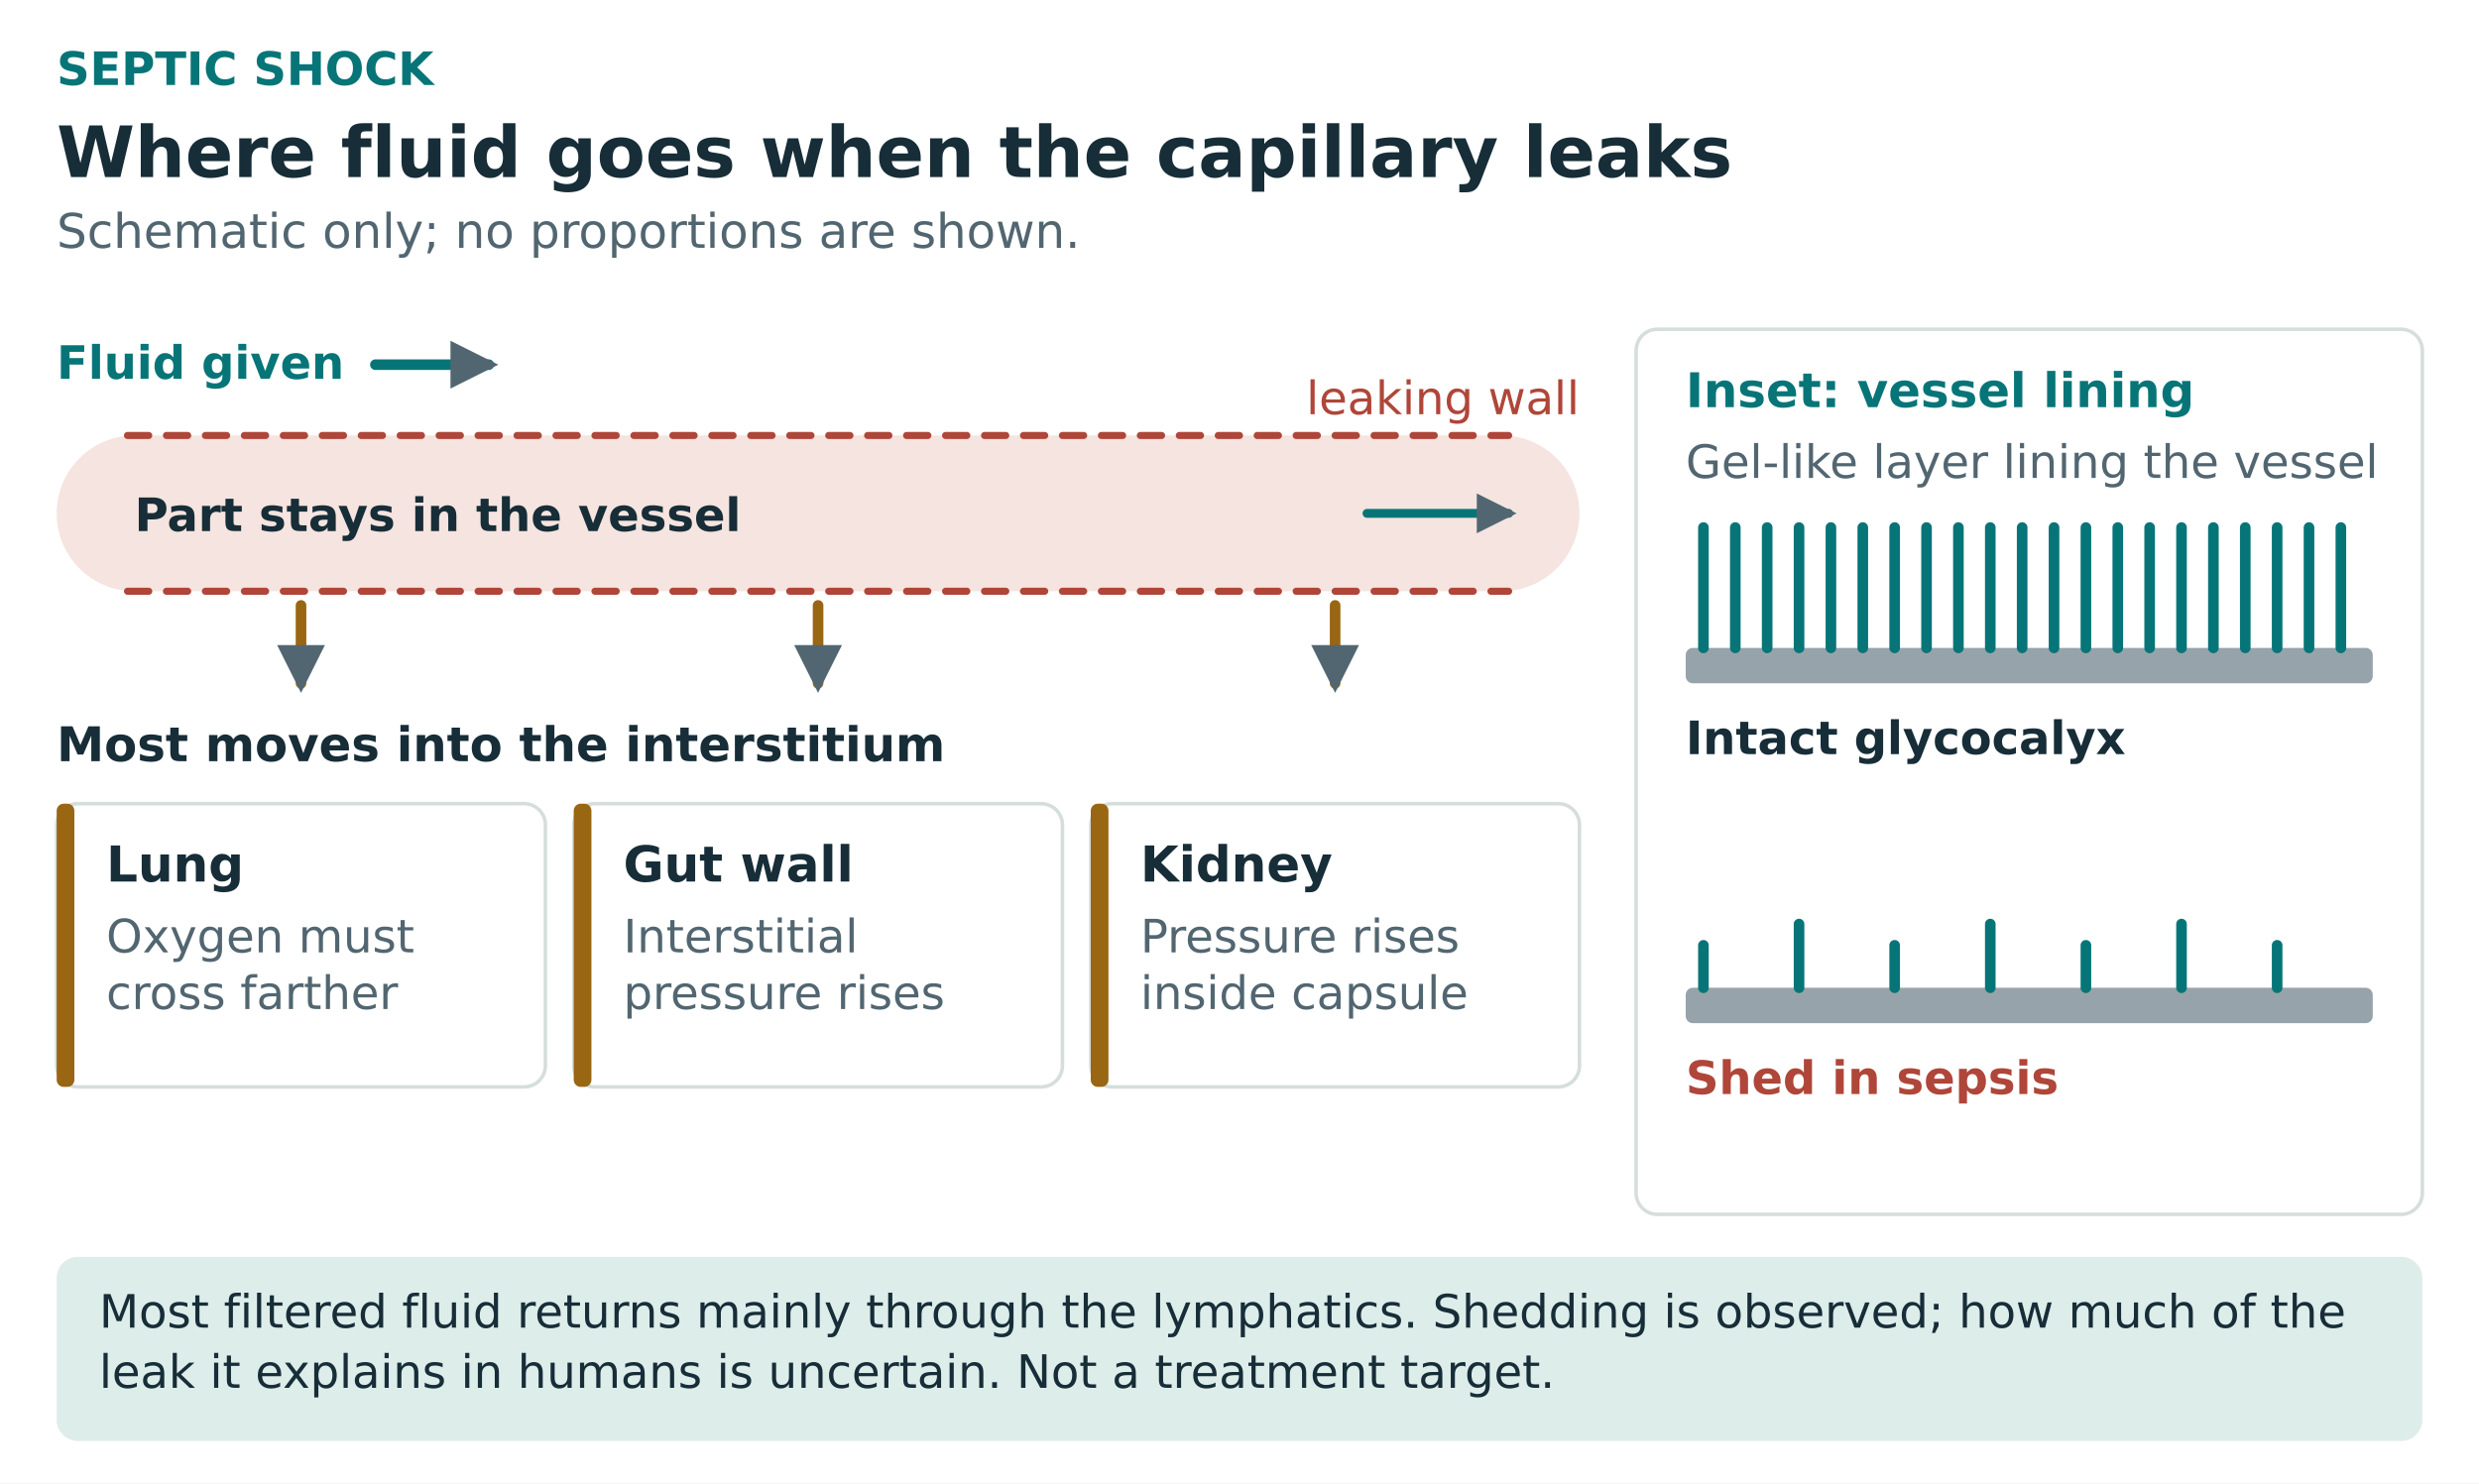
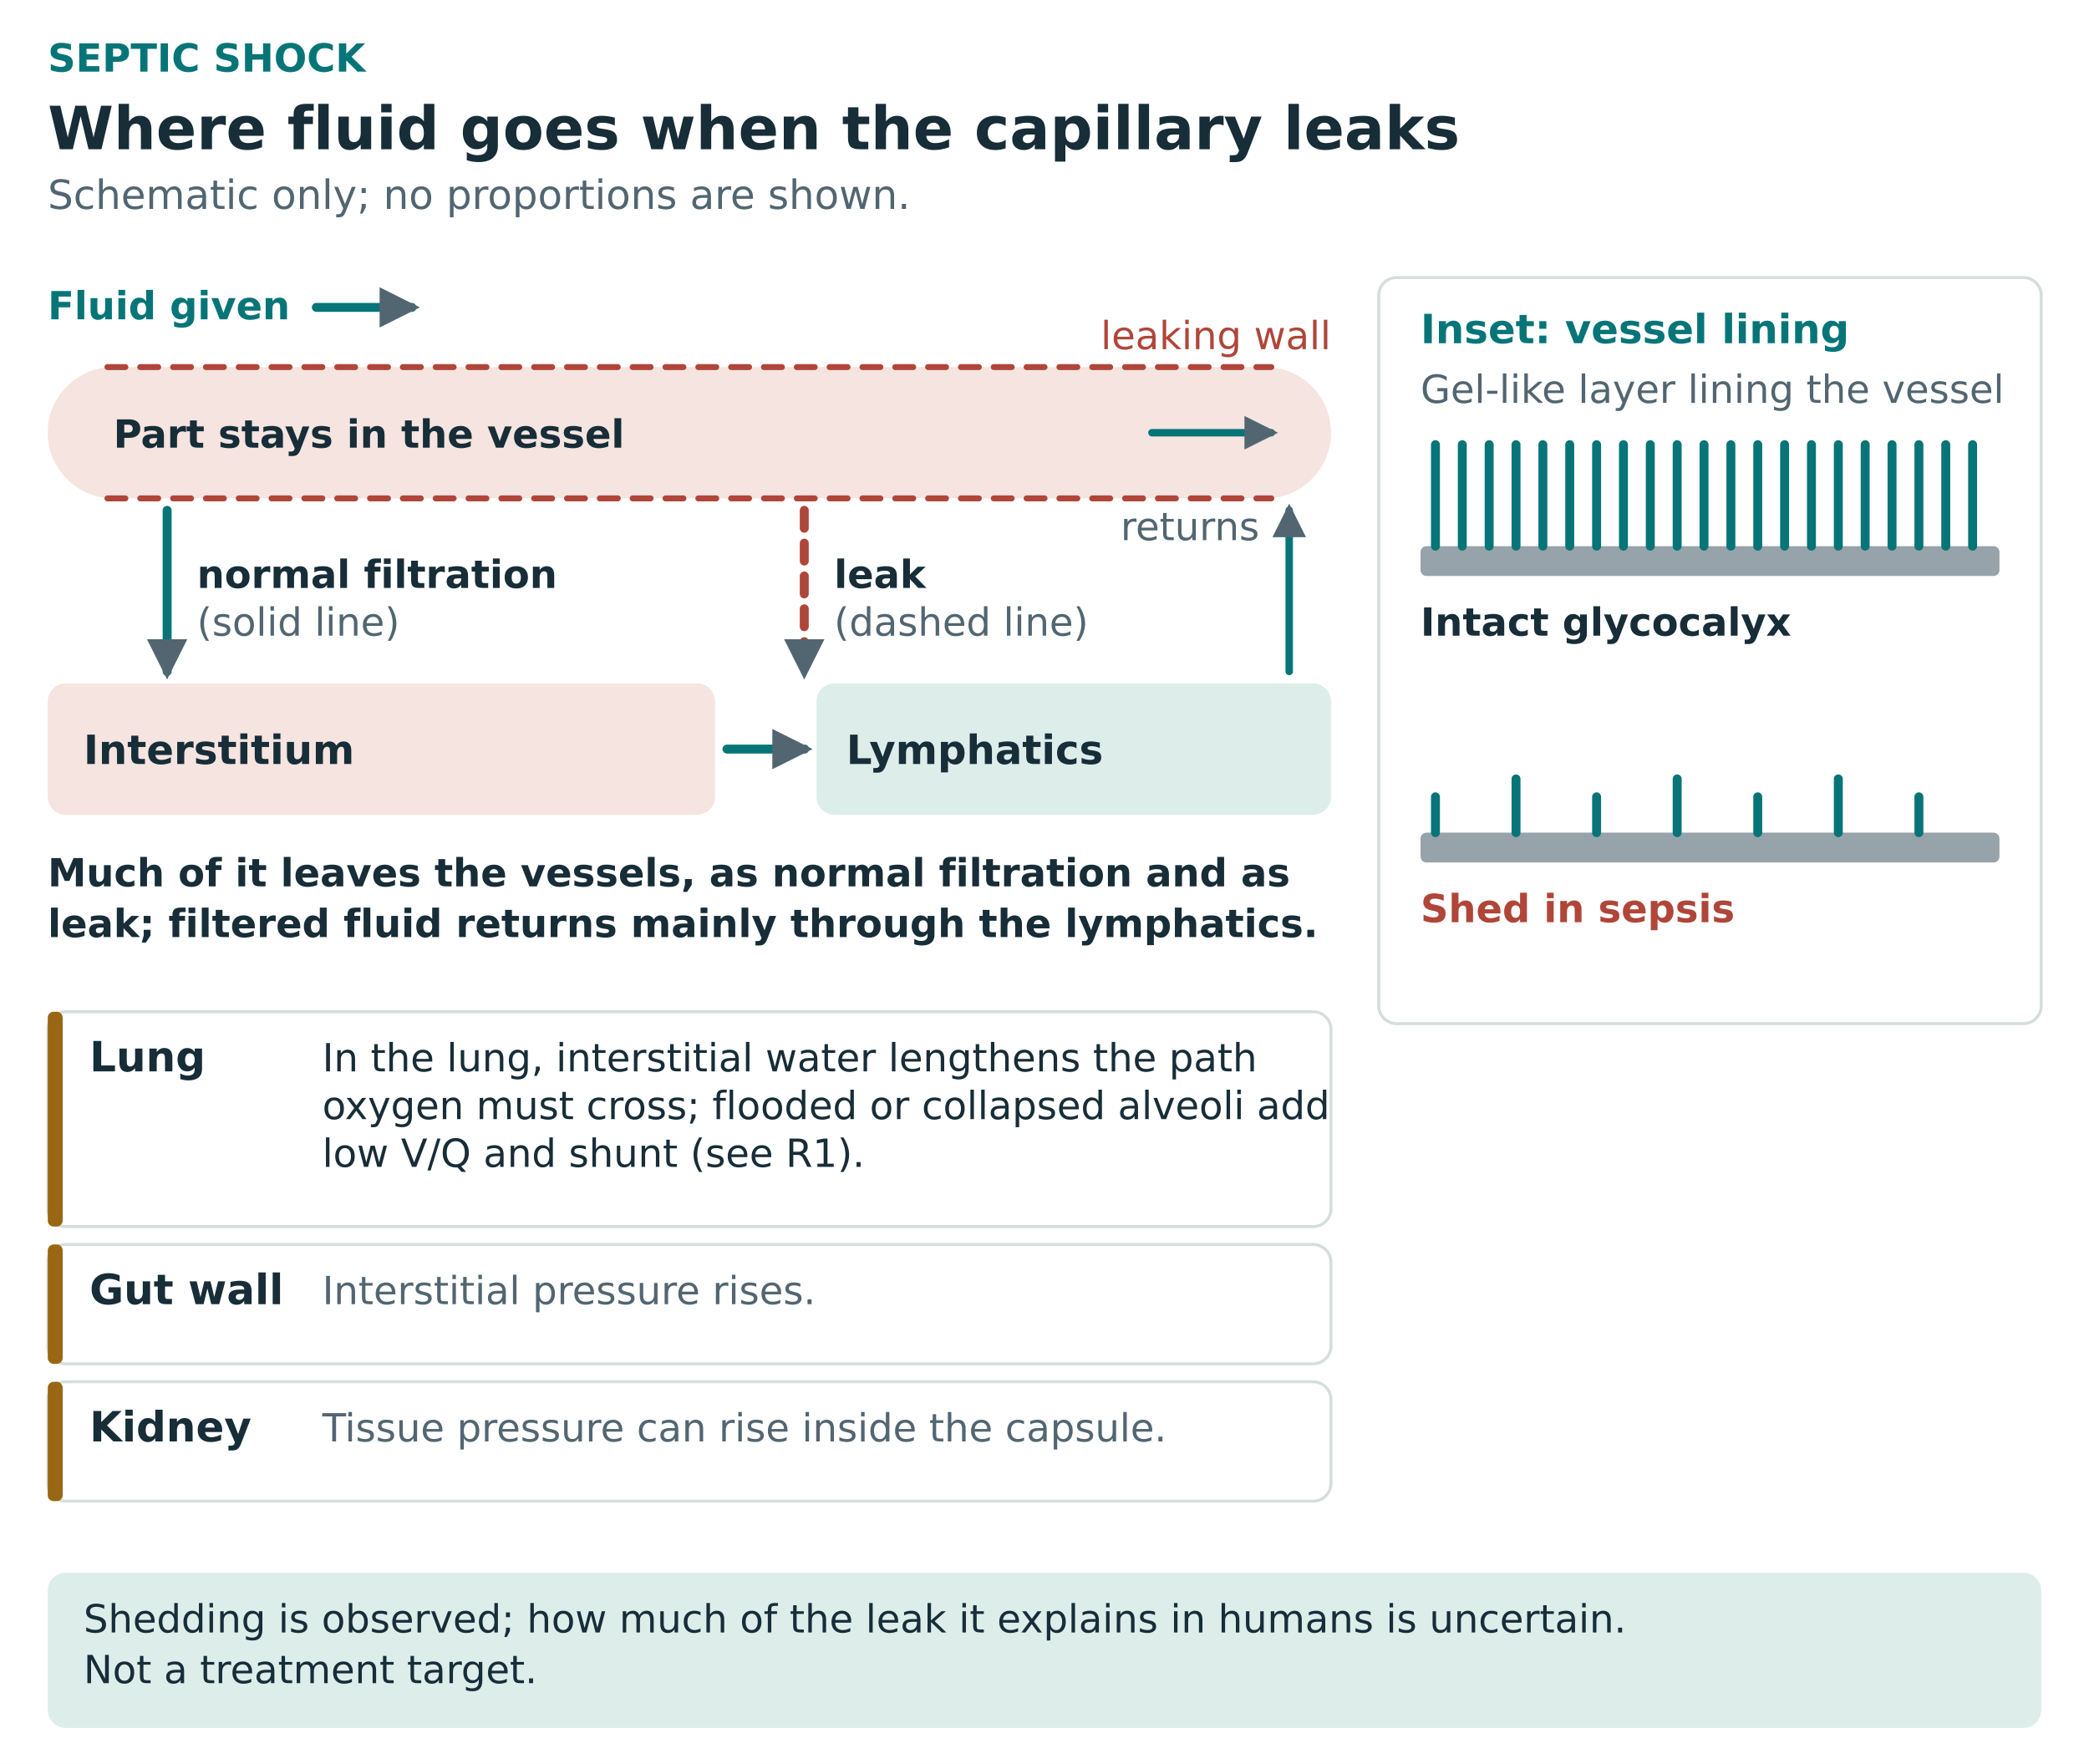
- <svg xmlns="http://www.w3.org/2000/svg" class="diagram-print" viewBox="0 0 700 419" role="img" aria-labelledby="fig-r3-02-where-fluid-goes-print-title" aria-describedby="fig-r3-02-where-fluid-goes-print-desc">
+ <svg xmlns="http://www.w3.org/2000/svg" class="diagram-print" viewBox="0 0 700 591" role="img" aria-labelledby="fig-r3-02-where-fluid-goes-print-title" aria-describedby="fig-r3-02-where-fluid-goes-print-desc">
  <style>text{font-family:'DejaVu Sans',system-ui,sans-serif}.fig-r3-02-where-fluid-goes-print-t-ink{fill:#172d38}.fig-r3-02-where-fluid-goes-print-t-muted{fill:#526671}.fig-r3-02-where-fluid-goes-print-t-teal{fill:#077578}.fig-r3-02-where-fluid-goes-print-t-red{fill:#af4639}.fig-r3-02-where-fluid-goes-print-t-gold{fill:#996613}.fig-r3-02-where-fluid-goes-print-bg{fill:#ffffff}.fig-r3-02-where-fluid-goes-print-pn{fill:#ffffff;stroke:#d5dedc}.fig-r3-02-where-fluid-goes-print-s-teal{stroke:#077578;fill:none}.fig-r3-02-where-fluid-goes-print-f-teal{fill:#077578}.fig-r3-02-where-fluid-goes-print-s-red{stroke:#af4639;fill:none}.fig-r3-02-where-fluid-goes-print-f-red{fill:#af4639}.fig-r3-02-where-fluid-goes-print-s-gold{stroke:#996613;fill:none}.fig-r3-02-where-fluid-goes-print-f-gold{fill:#996613}.fig-r3-02-where-fluid-goes-print-s-muted{stroke:#526671;fill:none}.fig-r3-02-where-fluid-goes-print-f-muted{fill:#526671}.fig-r3-02-where-fluid-goes-print-s-rule{stroke:#d5dedc;fill:none}.fig-r3-02-where-fluid-goes-print-f-rule{fill:#d5dedc}.fig-r3-02-where-fluid-goes-print-s-ink{stroke:#172d38;fill:none}.fig-r3-02-where-fluid-goes-print-f-ink{fill:#172d38}.fig-r3-02-where-fluid-goes-print-f-tt{fill:#ddedea}.fig-r3-02-where-fluid-goes-print-f-rt{fill:#f5e4df}</style>
  <defs>
    <marker id="fig-r3-02-where-fluid-goes-print-ah" viewBox="0 0 10 10" refX="8" refY="5" markerWidth="4.5" markerHeight="4.5" orient="auto-start-reverse">
      <path class="fig-r3-02-where-fluid-goes-print-f-muted" d="M0,0 L10,5 L0,10 z" />
    </marker>
  </defs>
-   <rect class="fig-r3-02-where-fluid-goes-print-bg" width="700" height="419" />
+   <rect class="fig-r3-02-where-fluid-goes-print-bg" width="700" height="591" />
  <text class="fig-r3-02-where-fluid-goes-print-t-teal" x="16.0" y="24.0" font-size="13" font-weight="600" text-anchor="start">SEPTIC SHOCK</text>
  <text class="fig-r3-02-where-fluid-goes-print-t-ink" x="16.0" y="50.0" font-size="20" font-weight="600" text-anchor="start">Where fluid goes when the capillary leaks</text>
  <text class="fig-r3-02-where-fluid-goes-print-t-muted" x="16.0" y="70.0" font-size="13.5" text-anchor="start">Schematic only; no proportions are shown.</text>
  <text class="fig-r3-02-where-fluid-goes-print-t-teal" x="16.0" y="107.0" font-size="13" font-weight="600" text-anchor="start">Fluid given</text>
  <path class="fig-r3-02-where-fluid-goes-print-s-teal" d="M106,103 H138" stroke-width="3" stroke-linecap="round" marker-end="url(#fig-r3-02-where-fluid-goes-print-ah)" />
  <rect class="fig-r3-02-where-fluid-goes-print-f-rt" x="16" y="123" width="430" height="44" rx="22" />
  <path class="fig-r3-02-where-fluid-goes-print-s-red" d="M36,123 H426" stroke-width="2" stroke-linecap="round" stroke-linejoin="round" stroke-dasharray="6 5" />
  <path class="fig-r3-02-where-fluid-goes-print-s-red" d="M36,167 H426" stroke-width="2" stroke-linecap="round" stroke-linejoin="round" stroke-dasharray="6 5" />
  <text class="fig-r3-02-where-fluid-goes-print-t-ink" x="38.0" y="150.0" font-size="13" font-weight="600" text-anchor="start">Part stays in the vessel</text>
  <path class="fig-r3-02-where-fluid-goes-print-s-teal" d="M386,145 h40" stroke-width="2.5" stroke-linecap="round" marker-end="url(#fig-r3-02-where-fluid-goes-print-ah)" />
  <text class="fig-r3-02-where-fluid-goes-print-t-red" x="446.0" y="117.0" font-size="13" text-anchor="end">leaking wall</text>
-   <path class="fig-r3-02-where-fluid-goes-print-s-gold" d="M85.0,171 V193" stroke-width="3" stroke-linecap="round" marker-end="url(#fig-r3-02-where-fluid-goes-print-ah)" />
-   <path class="fig-r3-02-where-fluid-goes-print-s-gold" d="M231.0,171 V193" stroke-width="3" stroke-linecap="round" marker-end="url(#fig-r3-02-where-fluid-goes-print-ah)" />
-   <path class="fig-r3-02-where-fluid-goes-print-s-gold" d="M377.0,171 V193" stroke-width="3" stroke-linecap="round" marker-end="url(#fig-r3-02-where-fluid-goes-print-ah)" />
-   <text class="fig-r3-02-where-fluid-goes-print-t-ink" x="16.0" y="215.0" font-size="13.5" font-weight="600" text-anchor="start">Most moves into the interstitium</text>
-   <rect class="fig-r3-02-where-fluid-goes-print-pn" x="16.0" y="227.0" width="138.0" height="80.0" rx="6" />
-   <rect class="fig-r3-02-where-fluid-goes-print-f-gold" x="16.0" y="227.0" width="5" height="80.0" rx="2" />
-   <text class="fig-r3-02-where-fluid-goes-print-t-ink" x="30.0" y="249.0" font-size="14" font-weight="600" text-anchor="start">Lung</text>
-   <text class="fig-r3-02-where-fluid-goes-print-t-muted" x="30.0" y="269.0" font-size="13" text-anchor="start">Oxygen must</text>
-   <text class="fig-r3-02-where-fluid-goes-print-t-muted" x="30.0" y="285.0" font-size="13" text-anchor="start">cross farther</text>
-   <rect class="fig-r3-02-where-fluid-goes-print-pn" x="162.0" y="227.0" width="138.0" height="80.0" rx="6" />
-   <rect class="fig-r3-02-where-fluid-goes-print-f-gold" x="162.0" y="227.0" width="5" height="80.0" rx="2" />
-   <text class="fig-r3-02-where-fluid-goes-print-t-ink" x="176.0" y="249.0" font-size="14" font-weight="600" text-anchor="start">Gut wall</text>
-   <text class="fig-r3-02-where-fluid-goes-print-t-muted" x="176.0" y="269.0" font-size="13" text-anchor="start">Interstitial</text>
-   <text class="fig-r3-02-where-fluid-goes-print-t-muted" x="176.0" y="285.0" font-size="13" text-anchor="start">pressure rises</text>
-   <rect class="fig-r3-02-where-fluid-goes-print-pn" x="308.0" y="227.0" width="138.0" height="80.0" rx="6" />
-   <rect class="fig-r3-02-where-fluid-goes-print-f-gold" x="308.0" y="227.0" width="5" height="80.0" rx="2" />
-   <text class="fig-r3-02-where-fluid-goes-print-t-ink" x="322.0" y="249.0" font-size="14" font-weight="600" text-anchor="start">Kidney</text>
-   <text class="fig-r3-02-where-fluid-goes-print-t-muted" x="322.0" y="269.0" font-size="13" text-anchor="start">Pressure rises</text>
-   <text class="fig-r3-02-where-fluid-goes-print-t-muted" x="322.0" y="285.0" font-size="13" text-anchor="start">inside capsule</text>
+   <path class="fig-r3-02-where-fluid-goes-print-s-teal" d="M56,171 V225" stroke-width="3" stroke-linecap="round" marker-end="url(#fig-r3-02-where-fluid-goes-print-ah)" />
+   <text class="fig-r3-02-where-fluid-goes-print-t-ink" x="66.0" y="197.0" font-size="13" font-weight="600" text-anchor="start">normal filtration</text>
+   <text class="fig-r3-02-where-fluid-goes-print-t-muted" x="66.0" y="213.0" font-size="13" text-anchor="start">(solid line)</text>
+   <path class="fig-r3-02-where-fluid-goes-print-s-red" d="M269.5,171 V225" stroke-width="3" stroke-linecap="round" stroke-dasharray="6 5" marker-end="url(#fig-r3-02-where-fluid-goes-print-ah)" />
+   <text class="fig-r3-02-where-fluid-goes-print-t-ink" x="279.5" y="197.0" font-size="13" font-weight="600" text-anchor="start">leak</text>
+   <text class="fig-r3-02-where-fluid-goes-print-t-muted" x="279.5" y="213.0" font-size="13" text-anchor="start">(dashed line)</text>
+   <rect class="fig-r3-02-where-fluid-goes-print-f-rt" x="16.0" y="229.0" width="223.6" height="44.0" rx="6" />
+   <text class="fig-r3-02-where-fluid-goes-print-t-ink" x="28.0" y="256.0" font-size="13.5" font-weight="600" text-anchor="start">Interstitium</text>
+   <rect class="fig-r3-02-where-fluid-goes-print-f-tt" x="273.6" y="229.0" width="172.4" height="44.0" rx="6" />
+   <text class="fig-r3-02-where-fluid-goes-print-t-ink" x="283.6" y="256.0" font-size="13.5" font-weight="600" text-anchor="start">Lymphatics</text>
+   <path class="fig-r3-02-where-fluid-goes-print-s-teal" d="M243.6,251.0 H269.6" stroke-width="3" stroke-linecap="round" marker-end="url(#fig-r3-02-where-fluid-goes-print-ah)" />
+   <path class="fig-r3-02-where-fluid-goes-print-s-teal" d="M432.0,225 V171" stroke-width="2.5" stroke-linecap="round" marker-end="url(#fig-r3-02-where-fluid-goes-print-ah)" />
+   <text class="fig-r3-02-where-fluid-goes-print-t-muted" x="422.0" y="181.0" font-size="13" text-anchor="end">returns</text>
+   <text class="fig-r3-02-where-fluid-goes-print-t-ink" x="16.0" y="297.0" font-size="13" font-weight="600" text-anchor="start">Much of it leaves the vessels, as normal filtration and as</text>
+   <text class="fig-r3-02-where-fluid-goes-print-t-ink" x="16.0" y="314.0" font-size="13" font-weight="600" text-anchor="start">leak; filtered fluid returns mainly through the lymphatics.</text>
+   <rect class="fig-r3-02-where-fluid-goes-print-pn" x="16.0" y="339.0" width="430.0" height="72.0" rx="6" />
+   <rect class="fig-r3-02-where-fluid-goes-print-f-gold" x="16.0" y="339.0" width="5" height="72.0" rx="2" />
+   <text class="fig-r3-02-where-fluid-goes-print-t-ink" x="30.0" y="359.0" font-size="14" font-weight="600" text-anchor="start">Lung</text>
+   <text class="fig-r3-02-where-fluid-goes-print-t-ink" x="108.0" y="359.0" font-size="13" text-anchor="start">In the lung, interstitial water lengthens the path</text>
+   <text class="fig-r3-02-where-fluid-goes-print-t-ink" x="108.0" y="375.0" font-size="13" text-anchor="start">oxygen must cross; flooded or collapsed alveoli add</text>
+   <text class="fig-r3-02-where-fluid-goes-print-t-ink" x="108.0" y="391.0" font-size="13" text-anchor="start">low V/Q and shunt (see R1).</text>
+   <rect class="fig-r3-02-where-fluid-goes-print-pn" x="16.0" y="417.0" width="430.0" height="40.0" rx="6" />
+   <rect class="fig-r3-02-where-fluid-goes-print-f-gold" x="16.0" y="417.0" width="5" height="40.0" rx="2" />
+   <text class="fig-r3-02-where-fluid-goes-print-t-ink" x="30.0" y="437.0" font-size="14" font-weight="600" text-anchor="start">Gut wall</text>
+   <text class="fig-r3-02-where-fluid-goes-print-t-muted" x="108.0" y="437.0" font-size="13" text-anchor="start">Interstitial pressure rises.</text>
+   <rect class="fig-r3-02-where-fluid-goes-print-pn" x="16.0" y="463.0" width="430.0" height="40.0" rx="6" />
+   <rect class="fig-r3-02-where-fluid-goes-print-f-gold" x="16.0" y="463.0" width="5" height="40.0" rx="2" />
+   <text class="fig-r3-02-where-fluid-goes-print-t-ink" x="30.0" y="483.0" font-size="14" font-weight="600" text-anchor="start">Kidney</text>
+   <text class="fig-r3-02-where-fluid-goes-print-t-muted" x="108.0" y="483.0" font-size="13" text-anchor="start">Tissue pressure can rise inside the capsule.</text>
  <rect class="fig-r3-02-where-fluid-goes-print-pn" x="462.0" y="93.0" width="222.0" height="250.0" rx="6" />
  <text class="fig-r3-02-where-fluid-goes-print-t-teal" x="476.0" y="115.0" font-size="13.5" font-weight="600" text-anchor="start">Inset: vessel lining</text>
  <rect class="fig-r3-02-where-fluid-goes-print-f-muted" x="476" y="183" width="194" height="10" rx="2" opacity="0.6" />
  <path class="fig-r3-02-where-fluid-goes-print-s-teal" d="M481,183 v-34" stroke-width="3" stroke-linecap="round" stroke-linejoin="round" />
  <path class="fig-r3-02-where-fluid-goes-print-s-teal" d="M490,183 v-34" stroke-width="3" stroke-linecap="round" stroke-linejoin="round" />
  <path class="fig-r3-02-where-fluid-goes-print-s-teal" d="M499,183 v-34" stroke-width="3" stroke-linecap="round" stroke-linejoin="round" />
  <path class="fig-r3-02-where-fluid-goes-print-s-teal" d="M508,183 v-34" stroke-width="3" stroke-linecap="round" stroke-linejoin="round" />
  <path class="fig-r3-02-where-fluid-goes-print-s-teal" d="M517,183 v-34" stroke-width="3" stroke-linecap="round" stroke-linejoin="round" />
  <path class="fig-r3-02-where-fluid-goes-print-s-teal" d="M526,183 v-34" stroke-width="3" stroke-linecap="round" stroke-linejoin="round" />
  <path class="fig-r3-02-where-fluid-goes-print-s-teal" d="M535,183 v-34" stroke-width="3" stroke-linecap="round" stroke-linejoin="round" />
  <path class="fig-r3-02-where-fluid-goes-print-s-teal" d="M544,183 v-34" stroke-width="3" stroke-linecap="round" stroke-linejoin="round" />
  <path class="fig-r3-02-where-fluid-goes-print-s-teal" d="M553,183 v-34" stroke-width="3" stroke-linecap="round" stroke-linejoin="round" />
  <path class="fig-r3-02-where-fluid-goes-print-s-teal" d="M562,183 v-34" stroke-width="3" stroke-linecap="round" stroke-linejoin="round" />
  <path class="fig-r3-02-where-fluid-goes-print-s-teal" d="M571,183 v-34" stroke-width="3" stroke-linecap="round" stroke-linejoin="round" />
  <path class="fig-r3-02-where-fluid-goes-print-s-teal" d="M580,183 v-34" stroke-width="3" stroke-linecap="round" stroke-linejoin="round" />
  <path class="fig-r3-02-where-fluid-goes-print-s-teal" d="M589,183 v-34" stroke-width="3" stroke-linecap="round" stroke-linejoin="round" />
  <path class="fig-r3-02-where-fluid-goes-print-s-teal" d="M598,183 v-34" stroke-width="3" stroke-linecap="round" stroke-linejoin="round" />
  <path class="fig-r3-02-where-fluid-goes-print-s-teal" d="M607,183 v-34" stroke-width="3" stroke-linecap="round" stroke-linejoin="round" />
  <path class="fig-r3-02-where-fluid-goes-print-s-teal" d="M616,183 v-34" stroke-width="3" stroke-linecap="round" stroke-linejoin="round" />
  <path class="fig-r3-02-where-fluid-goes-print-s-teal" d="M625,183 v-34" stroke-width="3" stroke-linecap="round" stroke-linejoin="round" />
  <path class="fig-r3-02-where-fluid-goes-print-s-teal" d="M634,183 v-34" stroke-width="3" stroke-linecap="round" stroke-linejoin="round" />
  <path class="fig-r3-02-where-fluid-goes-print-s-teal" d="M643,183 v-34" stroke-width="3" stroke-linecap="round" stroke-linejoin="round" />
  <path class="fig-r3-02-where-fluid-goes-print-s-teal" d="M652,183 v-34" stroke-width="3" stroke-linecap="round" stroke-linejoin="round" />
  <path class="fig-r3-02-where-fluid-goes-print-s-teal" d="M661,183 v-34" stroke-width="3" stroke-linecap="round" stroke-linejoin="round" />
  <text class="fig-r3-02-where-fluid-goes-print-t-ink" x="476.0" y="213.0" font-size="13" font-weight="600" text-anchor="start">Intact glycocalyx</text>
  <rect class="fig-r3-02-where-fluid-goes-print-f-muted" x="476" y="279" width="194" height="10" rx="2" opacity="0.6" />
  <path class="fig-r3-02-where-fluid-goes-print-s-teal" d="M481,279 v-12" stroke-width="3" stroke-linecap="round" stroke-linejoin="round" />
  <path class="fig-r3-02-where-fluid-goes-print-s-teal" d="M508,279 v-18" stroke-width="3" stroke-linecap="round" stroke-linejoin="round" />
  <path class="fig-r3-02-where-fluid-goes-print-s-teal" d="M535,279 v-12" stroke-width="3" stroke-linecap="round" stroke-linejoin="round" />
  <path class="fig-r3-02-where-fluid-goes-print-s-teal" d="M562,279 v-18" stroke-width="3" stroke-linecap="round" stroke-linejoin="round" />
  <path class="fig-r3-02-where-fluid-goes-print-s-teal" d="M589,279 v-12" stroke-width="3" stroke-linecap="round" stroke-linejoin="round" />
  <path class="fig-r3-02-where-fluid-goes-print-s-teal" d="M616,279 v-18" stroke-width="3" stroke-linecap="round" stroke-linejoin="round" />
  <path class="fig-r3-02-where-fluid-goes-print-s-teal" d="M643,279 v-12" stroke-width="3" stroke-linecap="round" stroke-linejoin="round" />
  <text class="fig-r3-02-where-fluid-goes-print-t-red" x="476.0" y="309.0" font-size="13" font-weight="600" text-anchor="start">Shed in sepsis</text>
  <text class="fig-r3-02-where-fluid-goes-print-t-muted" x="476.0" y="135.0" font-size="13" text-anchor="start">Gel-like layer lining the vessel</text>
-   <rect class="fig-r3-02-where-fluid-goes-print-f-tt" x="16.0" y="355.0" width="668.0" height="52.0" rx="6" />
-   <text class="fig-r3-02-where-fluid-goes-print-t-ink" x="28.0" y="375.0" font-size="13" text-anchor="start">Most filtered fluid returns mainly through the lymphatics. Shedding is observed; how much of the</text>
-   <text class="fig-r3-02-where-fluid-goes-print-t-ink" x="28.0" y="392.0" font-size="13" text-anchor="start">leak it explains in humans is uncertain. Not a treatment target.</text>
+   <rect class="fig-r3-02-where-fluid-goes-print-f-tt" x="16.0" y="527.0" width="668.0" height="52.0" rx="6" />
+   <text class="fig-r3-02-where-fluid-goes-print-t-ink" x="28.0" y="547.0" font-size="13" text-anchor="start">Shedding is observed; how much of the leak it explains in humans is uncertain.</text>
+   <text class="fig-r3-02-where-fluid-goes-print-t-ink" x="28.0" y="564.0" font-size="13" text-anchor="start">Not a treatment target.</text>
</svg>
